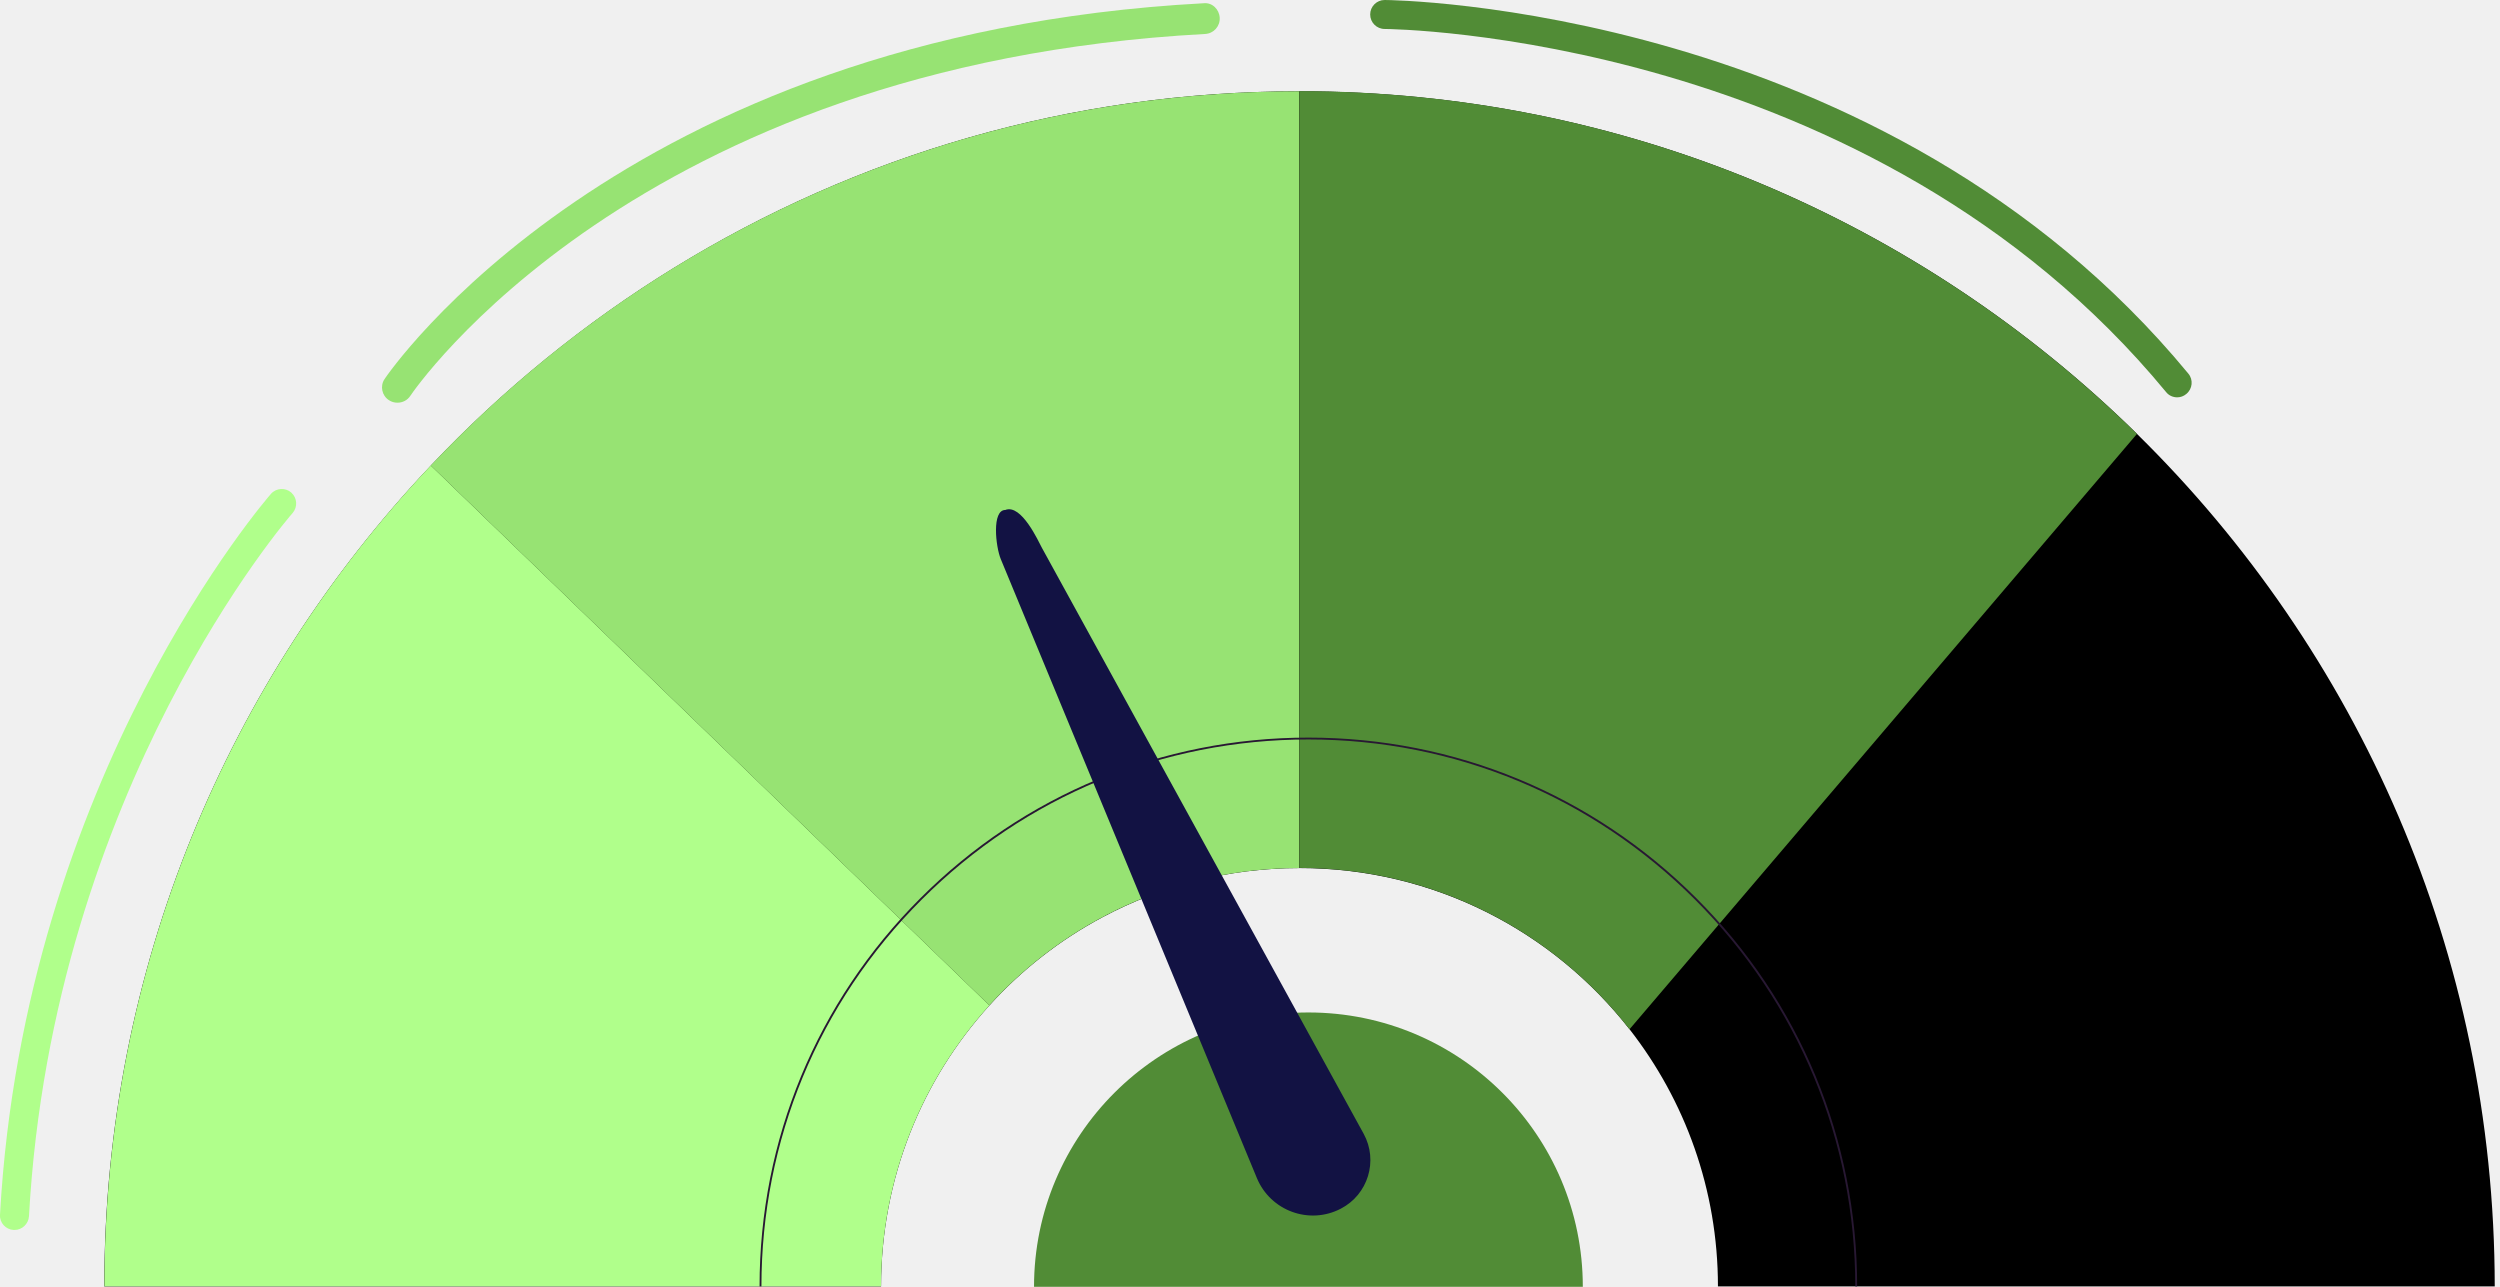
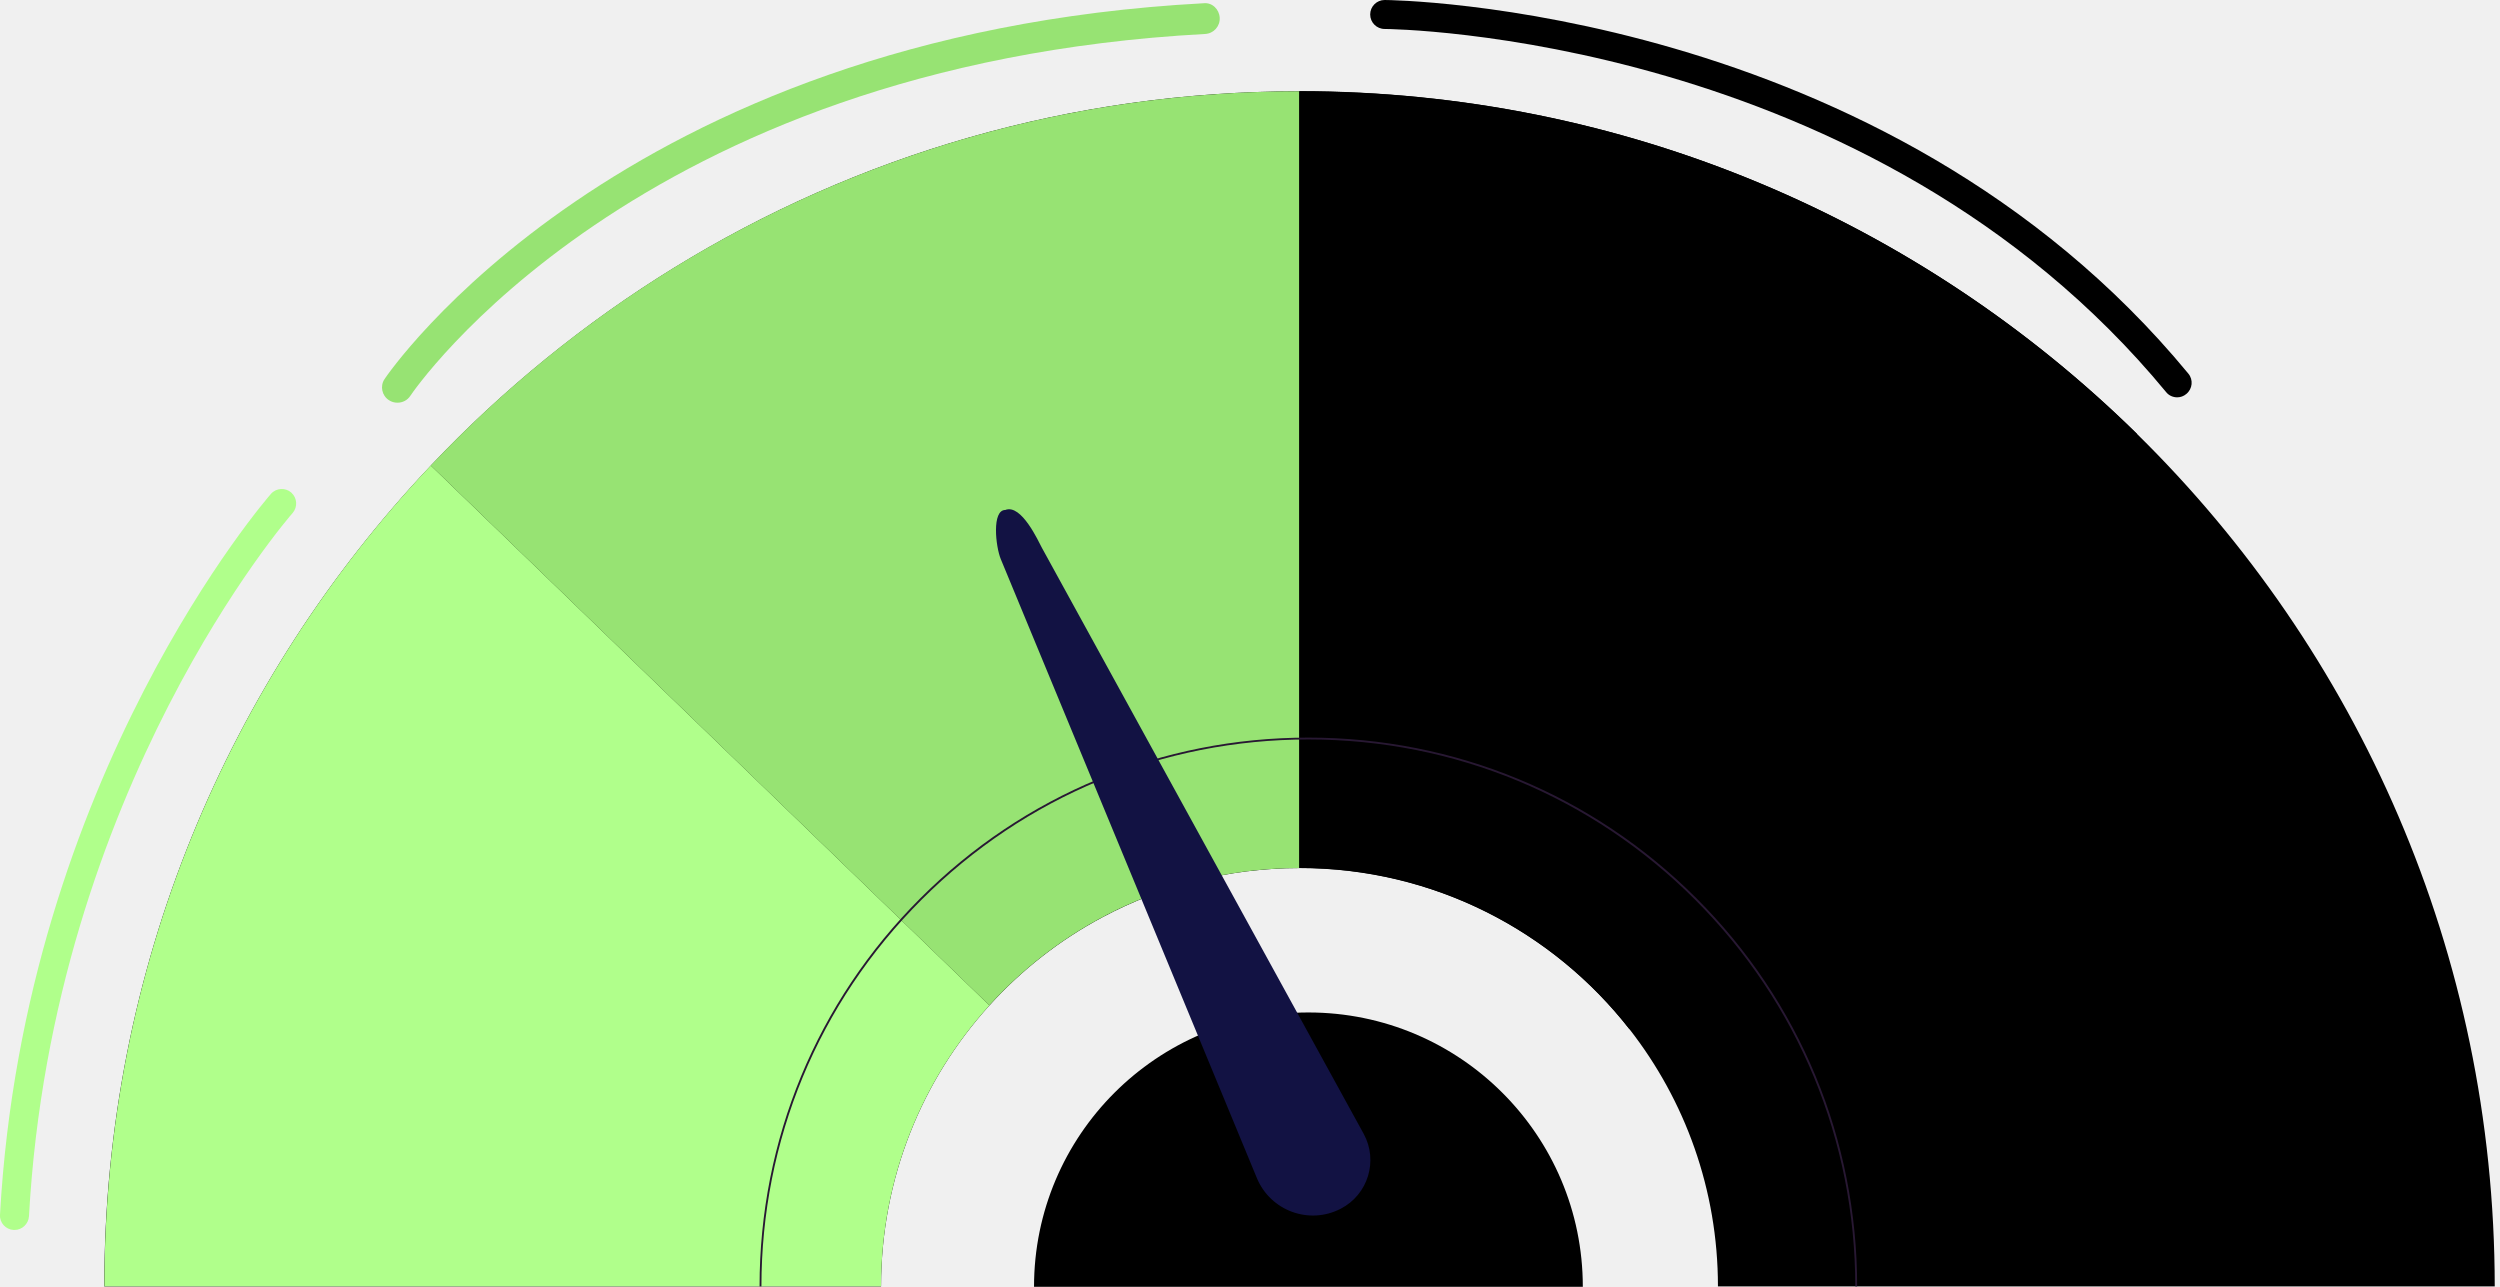
<svg xmlns="http://www.w3.org/2000/svg" width="136" height="70" viewBox="0 0 136 70" fill="none">
  <g clip-path="url(#clip0_8701_56126)">
    <path d="M116.252 23.604C104.521 12.077 88.436 4.965 70.686 4.965C58.221 4.965 46.578 8.47 36.688 14.556C31.804 17.559 27.355 21.186 23.435 25.33C12.424 36.973 5.672 52.684 5.672 69.979H47.93C47.93 64.096 50.165 58.73 53.826 54.695C55.579 52.759 57.664 51.129 59.987 49.892C63.18 48.188 66.821 47.223 70.693 47.223C77.988 47.223 84.489 50.66 88.653 55.999C91.662 59.858 93.456 64.708 93.456 69.979H135.714C135.7 51.822 128.255 35.404 116.252 23.604Z" fill="#000000" />
    <path d="M23.435 25.32L53.826 54.693C50.165 58.734 47.93 64.094 47.93 69.976H5.679C5.672 52.682 12.424 36.97 23.435 25.32Z" fill="#B0FF8B" />
    <path d="M70.68 4.965V47.223C63.995 47.223 57.984 50.103 53.82 54.695L23.429 25.323C35.275 12.783 52.067 4.965 70.68 4.965Z" fill="#97E373" />
-     <path d="M116.252 23.603L88.646 55.992C84.482 50.652 77.988 47.215 70.686 47.215V4.957C88.435 4.964 104.521 12.076 116.252 23.603Z" fill="#518C36" />
+     <path d="M116.252 23.603L88.646 55.992C84.482 50.652 77.988 47.215 70.686 47.215V4.957C88.435 4.964 104.521 12.076 116.252 23.603Z" fill="#000000" />
    <path d="M101.029 69.979H100.927C100.927 62.032 97.83 54.56 92.212 48.942C86.594 43.324 79.122 40.227 71.175 40.227C63.227 40.227 55.755 43.324 50.137 48.942C44.52 54.56 41.422 62.032 41.422 69.979H41.32C41.32 62.005 44.425 54.505 50.063 48.867C55.701 43.229 63.2 40.125 71.175 40.125C79.15 40.125 86.649 43.229 92.287 48.867C97.925 54.505 101.029 62.005 101.029 69.979Z" fill="#281833" />
-     <path d="M86.105 70.002H56.251C56.251 61.762 62.935 55.078 71.175 55.078C79.421 55.078 86.105 61.762 86.105 70.002Z" fill="#518C36" />
+     <path d="M86.105 70.002H56.251C56.251 61.762 62.935 55.078 71.175 55.078C79.421 55.078 86.105 61.762 86.105 70.002Z" fill="#000000" />
    <path d="M54.444 30.419L68.376 64.091C69.117 65.87 71.222 66.645 72.934 65.755C74.422 64.987 74.986 63.146 74.184 61.679L56.679 29.8C56.496 29.461 55.565 27.396 54.689 27.742C53.948 27.742 54.159 29.732 54.444 30.419Z" fill="#121243" />
    <path d="M21.621 21.907C21.465 21.907 21.302 21.866 21.159 21.771C20.772 21.52 20.663 20.997 20.922 20.617C21.044 20.433 33.577 1.896 65.469 0.177C65.944 0.123 66.325 0.503 66.352 0.965C66.379 1.427 66.026 1.821 65.564 1.848C34.507 3.519 22.443 21.35 22.321 21.534C22.165 21.778 21.893 21.907 21.621 21.907Z" fill="#97E373" />
-     <path d="M118.44 21.615C118.216 21.615 117.985 21.52 117.836 21.329C101.75 1.827 75.591 1.576 75.326 1.576C74.891 1.576 74.538 1.223 74.538 0.788C74.538 0.353 74.891 0 75.326 0C75.598 0 102.497 0.258 119.045 20.324C119.323 20.657 119.276 21.153 118.936 21.431C118.793 21.554 118.617 21.615 118.44 21.615Z" fill="#518C36" />
+     <path d="M118.44 21.615C118.216 21.615 117.985 21.52 117.836 21.329C101.75 1.827 75.591 1.576 75.326 1.576C74.891 1.576 74.538 1.223 74.538 0.788C74.538 0.353 74.891 0 75.326 0C75.598 0 102.497 0.258 119.045 20.324C119.323 20.657 119.276 21.153 118.936 21.431C118.793 21.554 118.617 21.615 118.44 21.615Z" fill="#000000" />
    <path d="M0.788 66.91C0.774 66.91 0.76 66.91 0.74 66.91C0.305 66.883 -0.028 66.516 -0 66.081C1.324 42.225 14.611 27.016 14.74 26.866C15.025 26.54 15.528 26.513 15.847 26.798C16.173 27.09 16.201 27.586 15.915 27.912C15.786 28.055 2.866 42.877 1.576 66.169C1.548 66.584 1.202 66.91 0.788 66.91Z" fill="#B0FF8B" />
  </g>
  <defs>
    <clipPath id="clip0_8701_56126">
      <rect width="135.7" height="70" fill="white" />
    </clipPath>
  </defs>
</svg>
